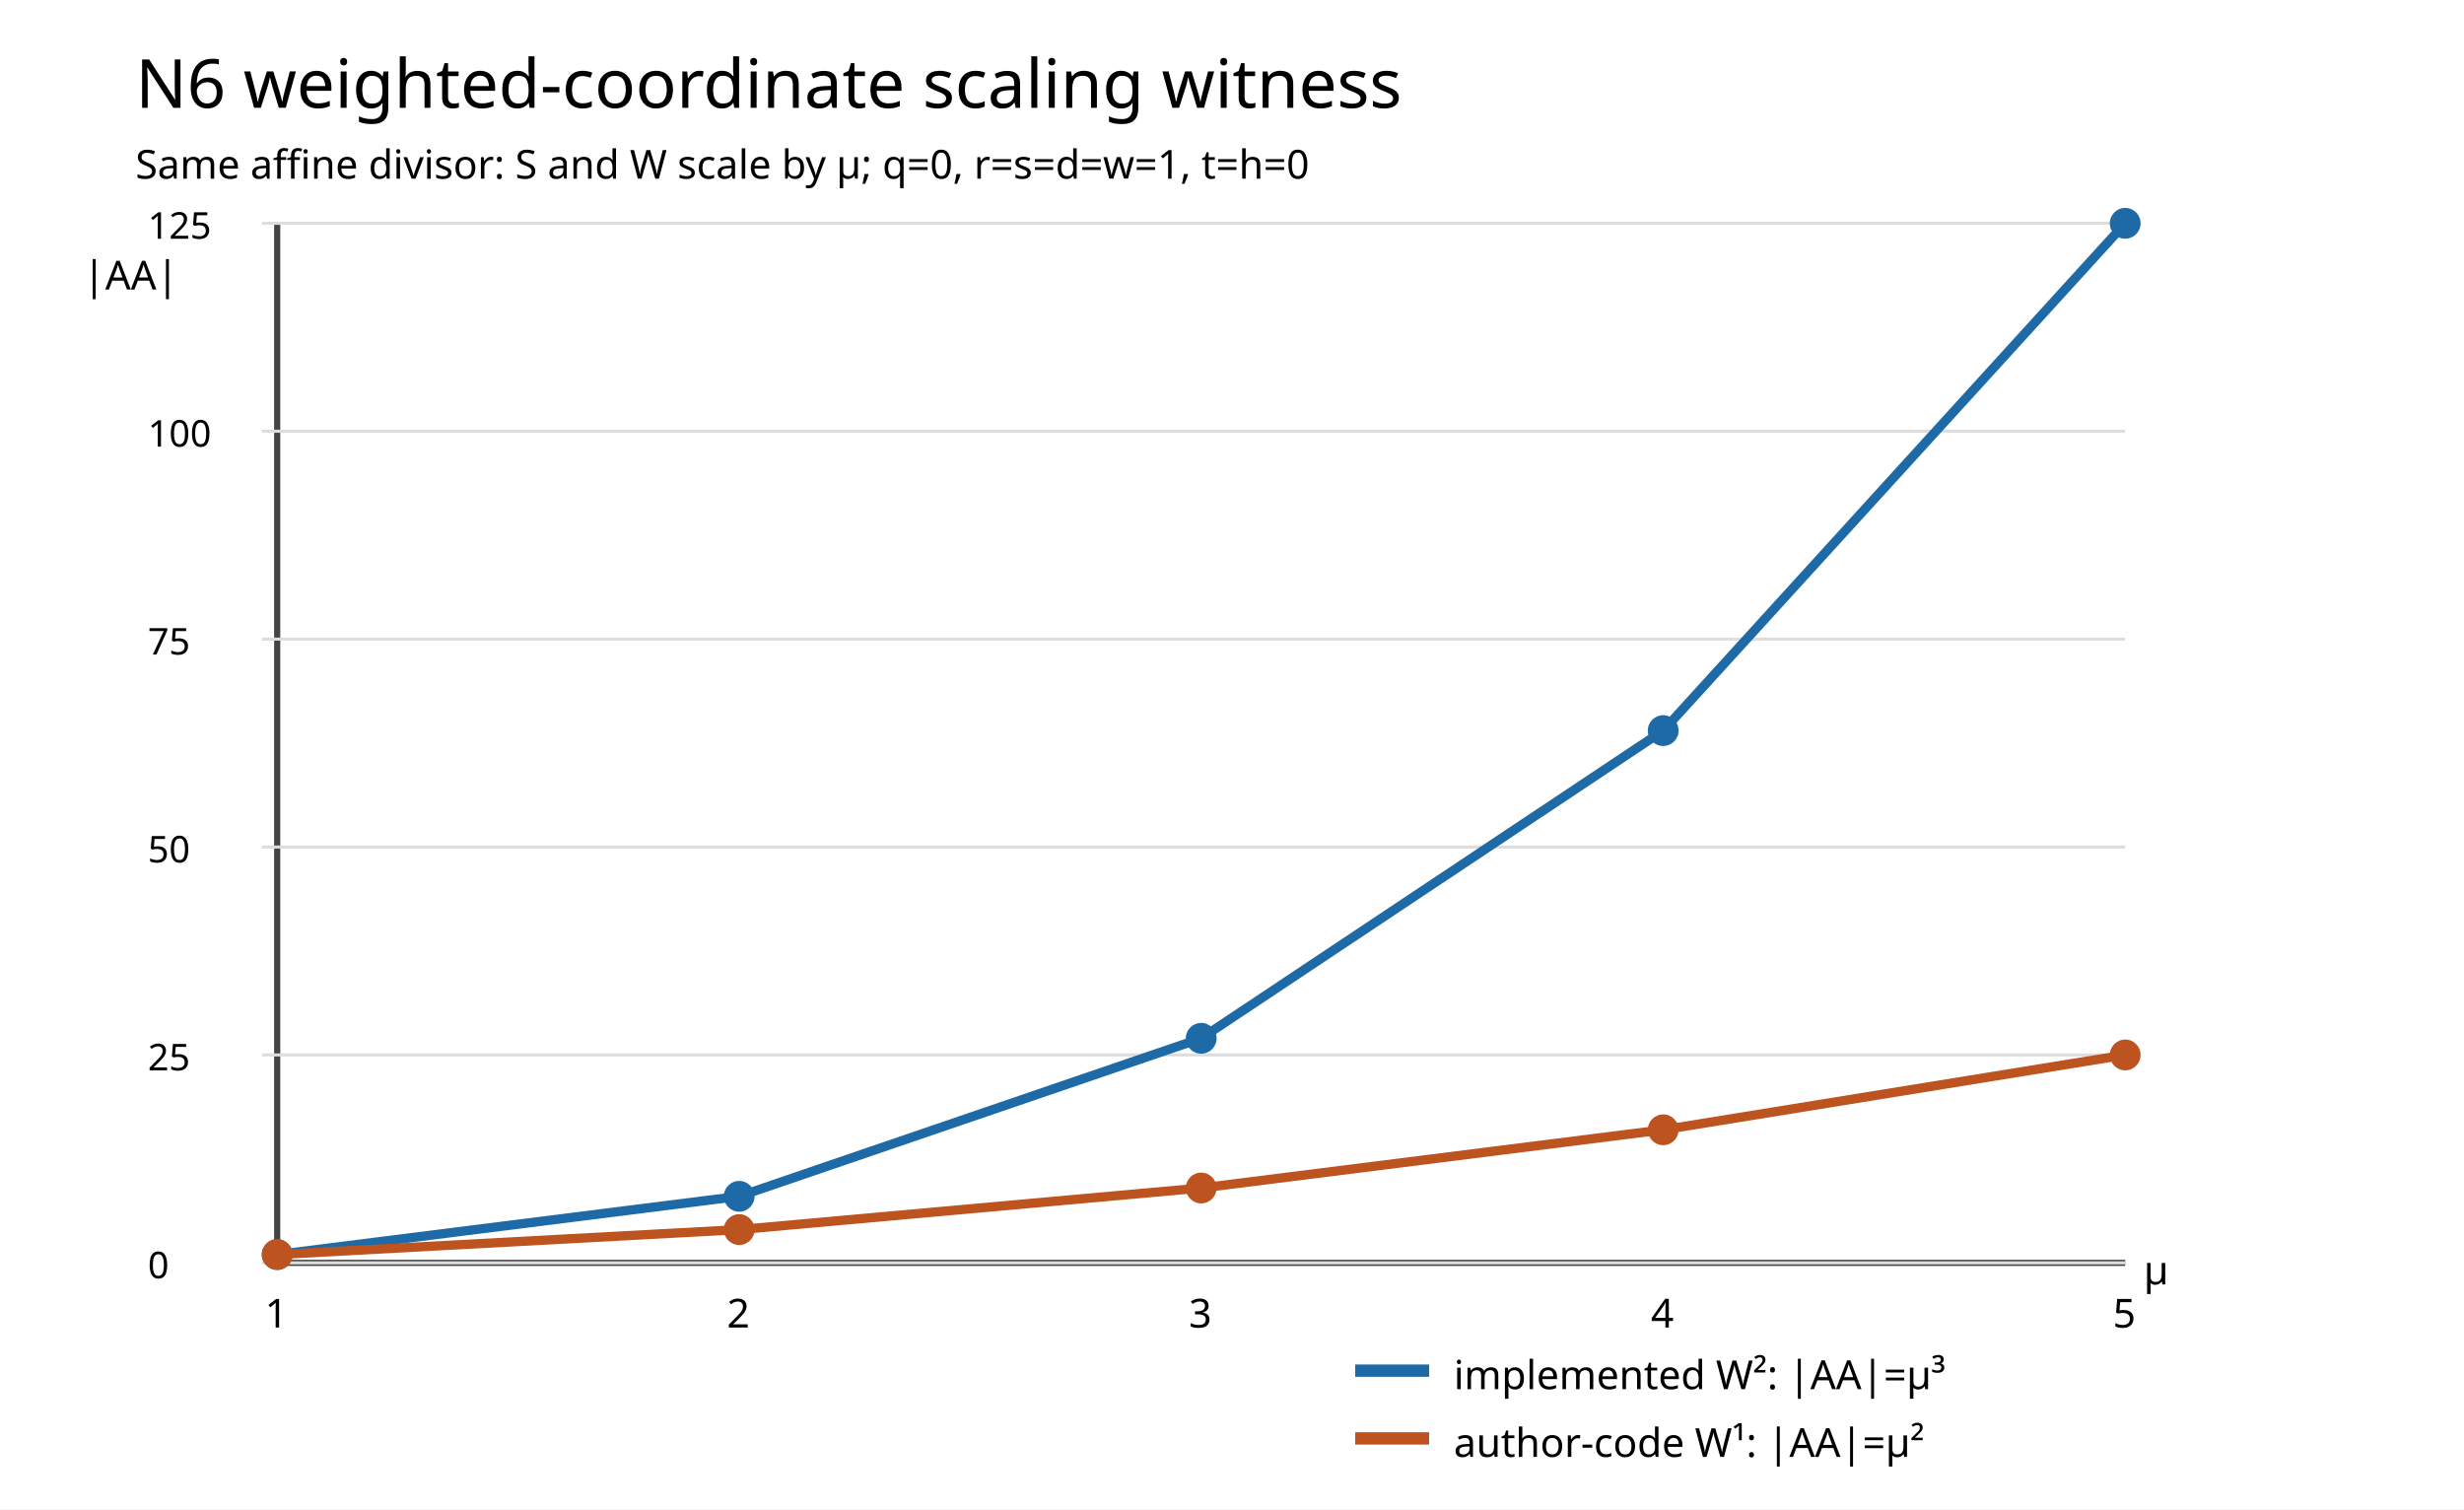
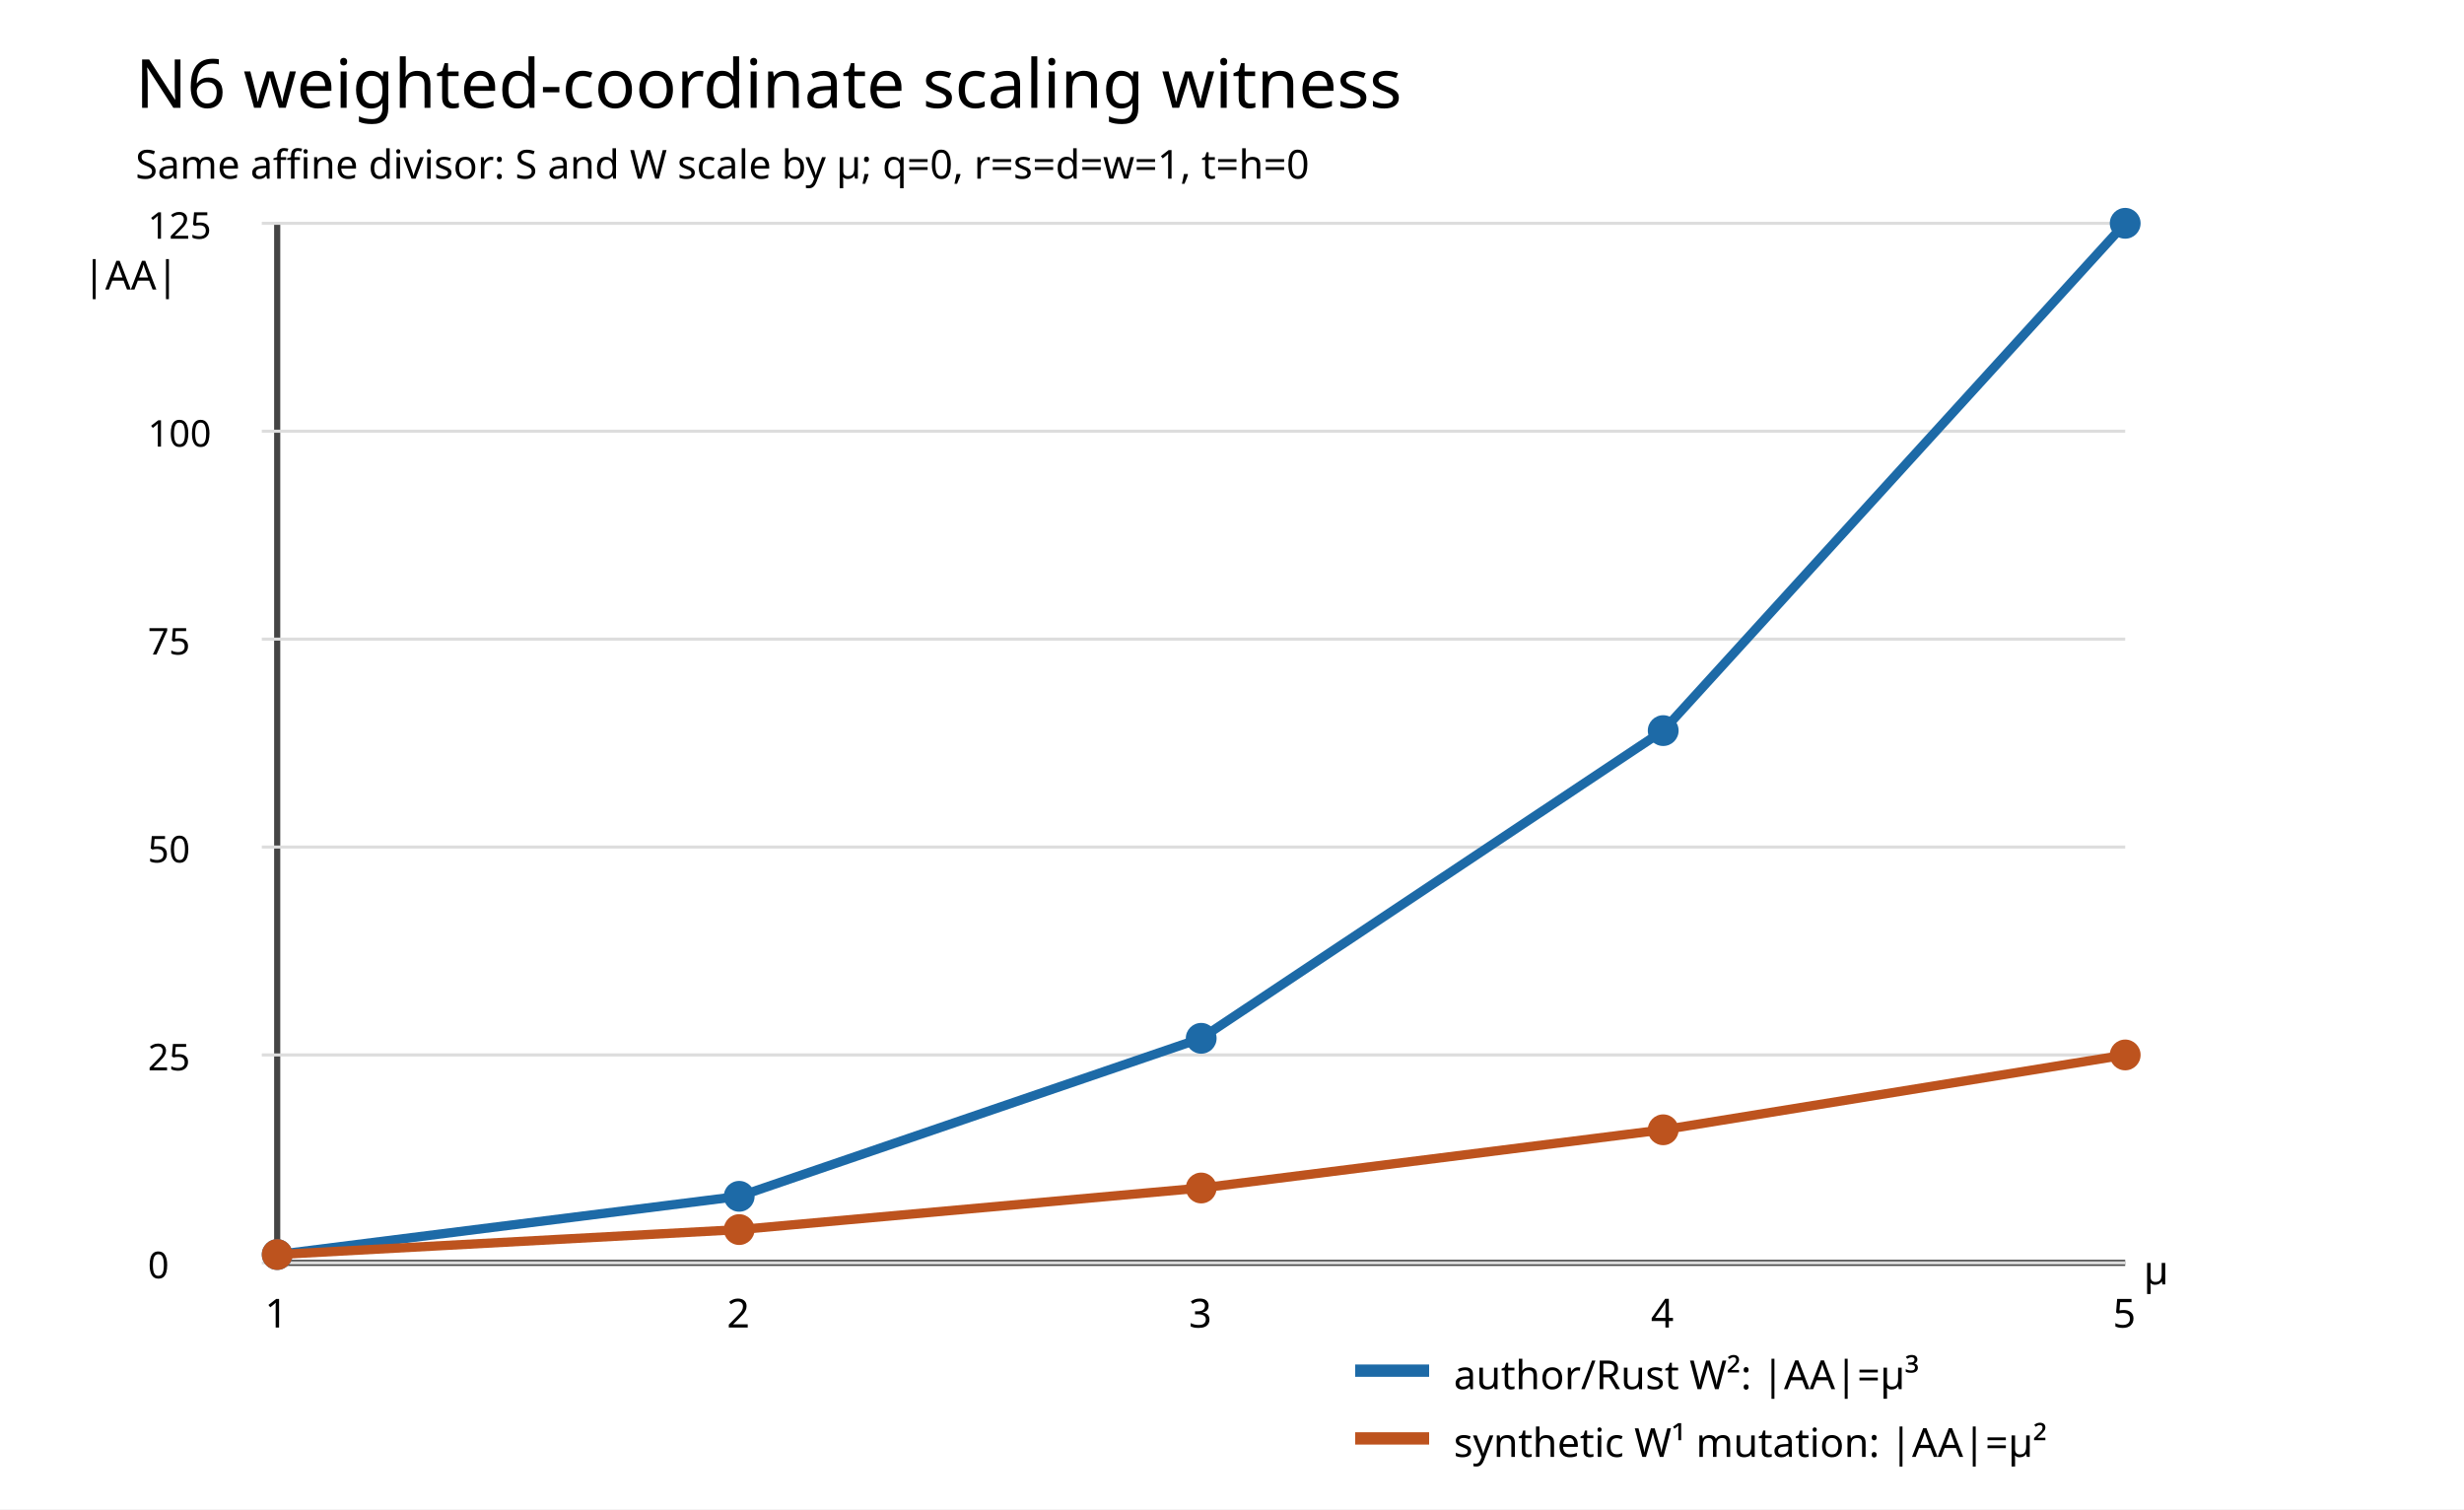
<svg xmlns="http://www.w3.org/2000/svg" width="800" height="490" viewBox="0 0 800 490">
  <rect width="800" height="490" fill="white" />
  <text x="44" y="35" font-family="sans-serif" font-size="22">N6 weighted-coordinate scaling witness</text>
  <text x="44" y="58" font-family="sans-serif" font-size="13">Same affine divisor: S and W scale by μ; q=0, r=s=d=w=1, t=h=0</text>
  <path d="M90 72 V410 H690" fill="none" stroke="#444" stroke-width="2" />
  <text x="27" y="94" font-family="sans-serif" font-size="13">|AA|</text>
  <text x="696" y="417" font-family="sans-serif" font-size="13">μ</text>
  <path d="M85 410.0 H690" stroke="#ddd" />
  <text x="48" y="415.0" font-family="sans-serif" font-size="12">0</text>
  <path d="M85 342.5 H690" stroke="#ddd" />
  <text x="48" y="347.5" font-family="sans-serif" font-size="12">25</text>
  <path d="M85 275.0 H690" stroke="#ddd" />
  <text x="48" y="280.0" font-family="sans-serif" font-size="12">50</text>
  <path d="M85 207.5 H690" stroke="#ddd" />
  <text x="48" y="212.5" font-family="sans-serif" font-size="12">75</text>
  <path d="M85 140.0 H690" stroke="#ddd" />
  <text x="48" y="145.0" font-family="sans-serif" font-size="12">100</text>
  <path d="M85 72.5 H690" stroke="#ddd" />
  <text x="48" y="77.5" font-family="sans-serif" font-size="12">125</text>
  <text x="86" y="431" font-family="sans-serif" font-size="13">1</text>
  <text x="236" y="431" font-family="sans-serif" font-size="13">2</text>
  <text x="386" y="431" font-family="sans-serif" font-size="13">3</text>
  <text x="536" y="431" font-family="sans-serif" font-size="13">4</text>
  <text x="686" y="431" font-family="sans-serif" font-size="13">5</text>
  <path d="M90.0,407.3 L240.0,388.4 L390.0,337.1 L540.0,237.2 L690.0,72.5" fill="none" stroke="#1d6aa7" stroke-width="3" />
  <circle cx="90.0" cy="407.3" r="5" fill="#1d6aa7" />
  <circle cx="240.0" cy="388.4" r="5" fill="#1d6aa7" />
  <circle cx="390.0" cy="337.1" r="5" fill="#1d6aa7" />
  <circle cx="540.0" cy="237.2" r="5" fill="#1d6aa7" />
  <circle cx="690.0" cy="72.5" r="5" fill="#1d6aa7" />
  <rect x="440" y="443" width="24" height="4" fill="#1d6aa7" />
-   <text x="472" y="451" font-family="sans-serif" font-size="13">implemented W²: |AA|=μ³</text>
+   <text x="472" y="451" font-family="sans-serif" font-size="13">author/Rust W²: |AA|=μ³</text>
  <path d="M90.0,407.3 L240.0,399.2 L390.0,385.7 L540.0,366.8 L690.0,342.5" fill="none" stroke="#bd531e" stroke-width="3" />
  <circle cx="90.0" cy="407.3" r="5" fill="#bd531e" />
  <circle cx="240.0" cy="399.2" r="5" fill="#bd531e" />
  <circle cx="390.0" cy="385.7" r="5" fill="#bd531e" />
  <circle cx="540.0" cy="366.8" r="5" fill="#bd531e" />
  <circle cx="690.0" cy="342.5" r="5" fill="#bd531e" />
  <rect x="440" y="465" width="24" height="4" fill="#bd531e" />
-   <text x="472" y="473" font-family="sans-serif" font-size="13">author-code W¹: |AA|=μ²</text>
+   <text x="472" y="473" font-family="sans-serif" font-size="13">synthetic W¹ mutation: |AA|=μ²</text>
</svg>
